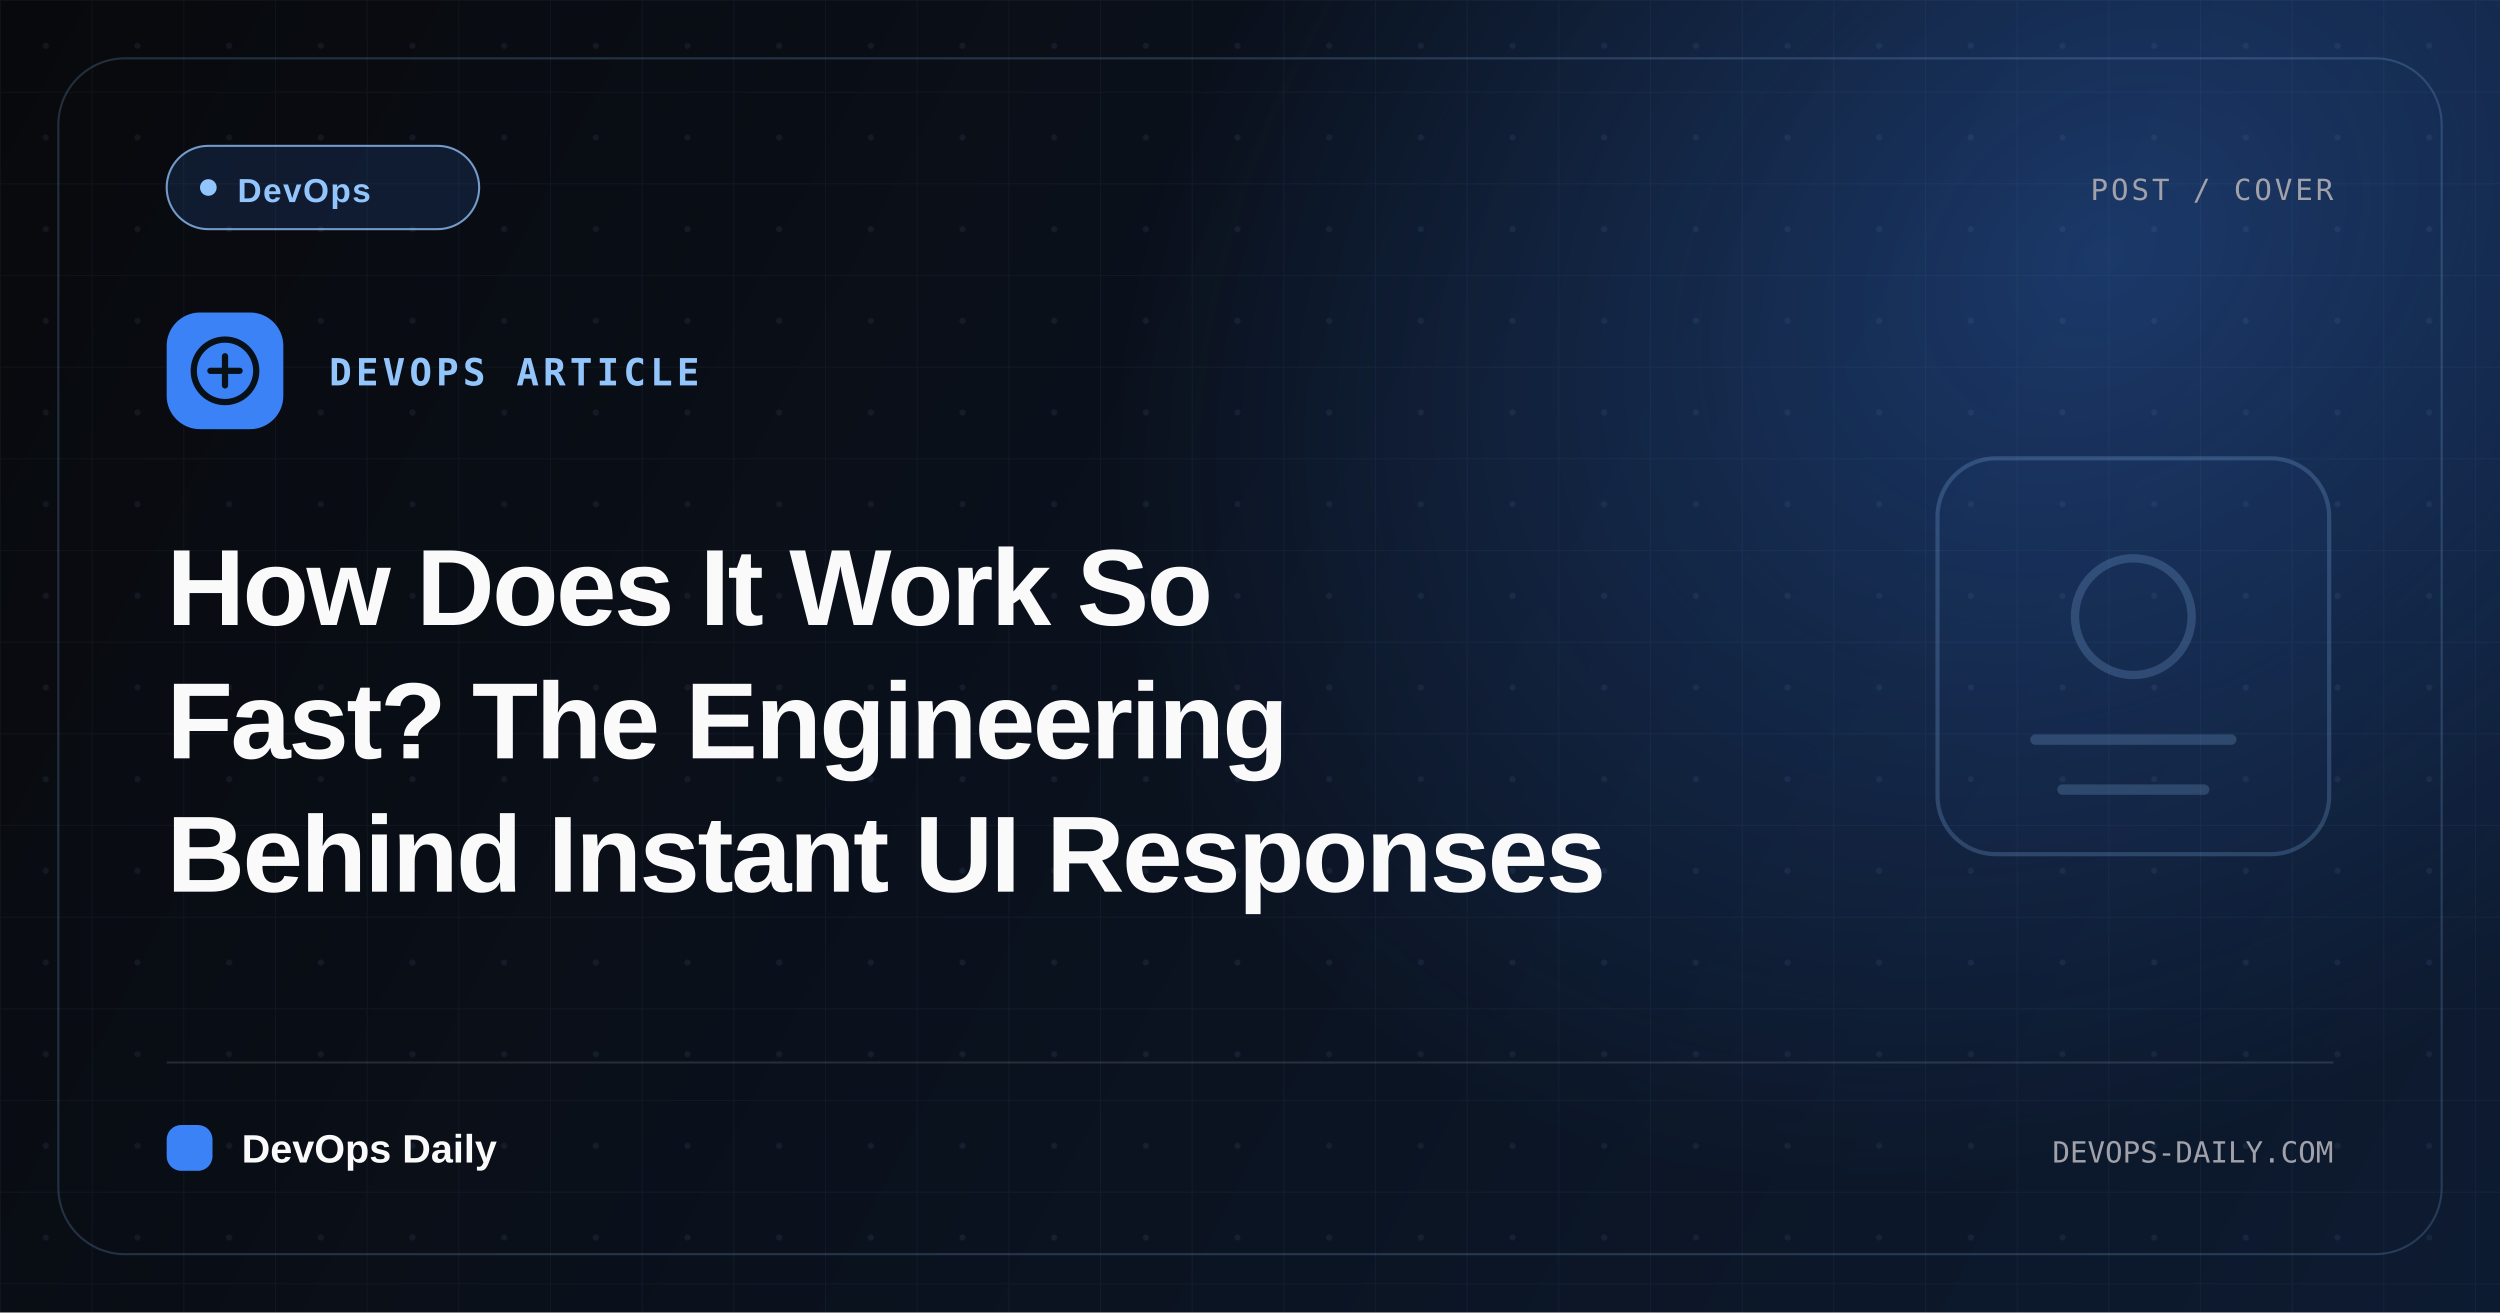
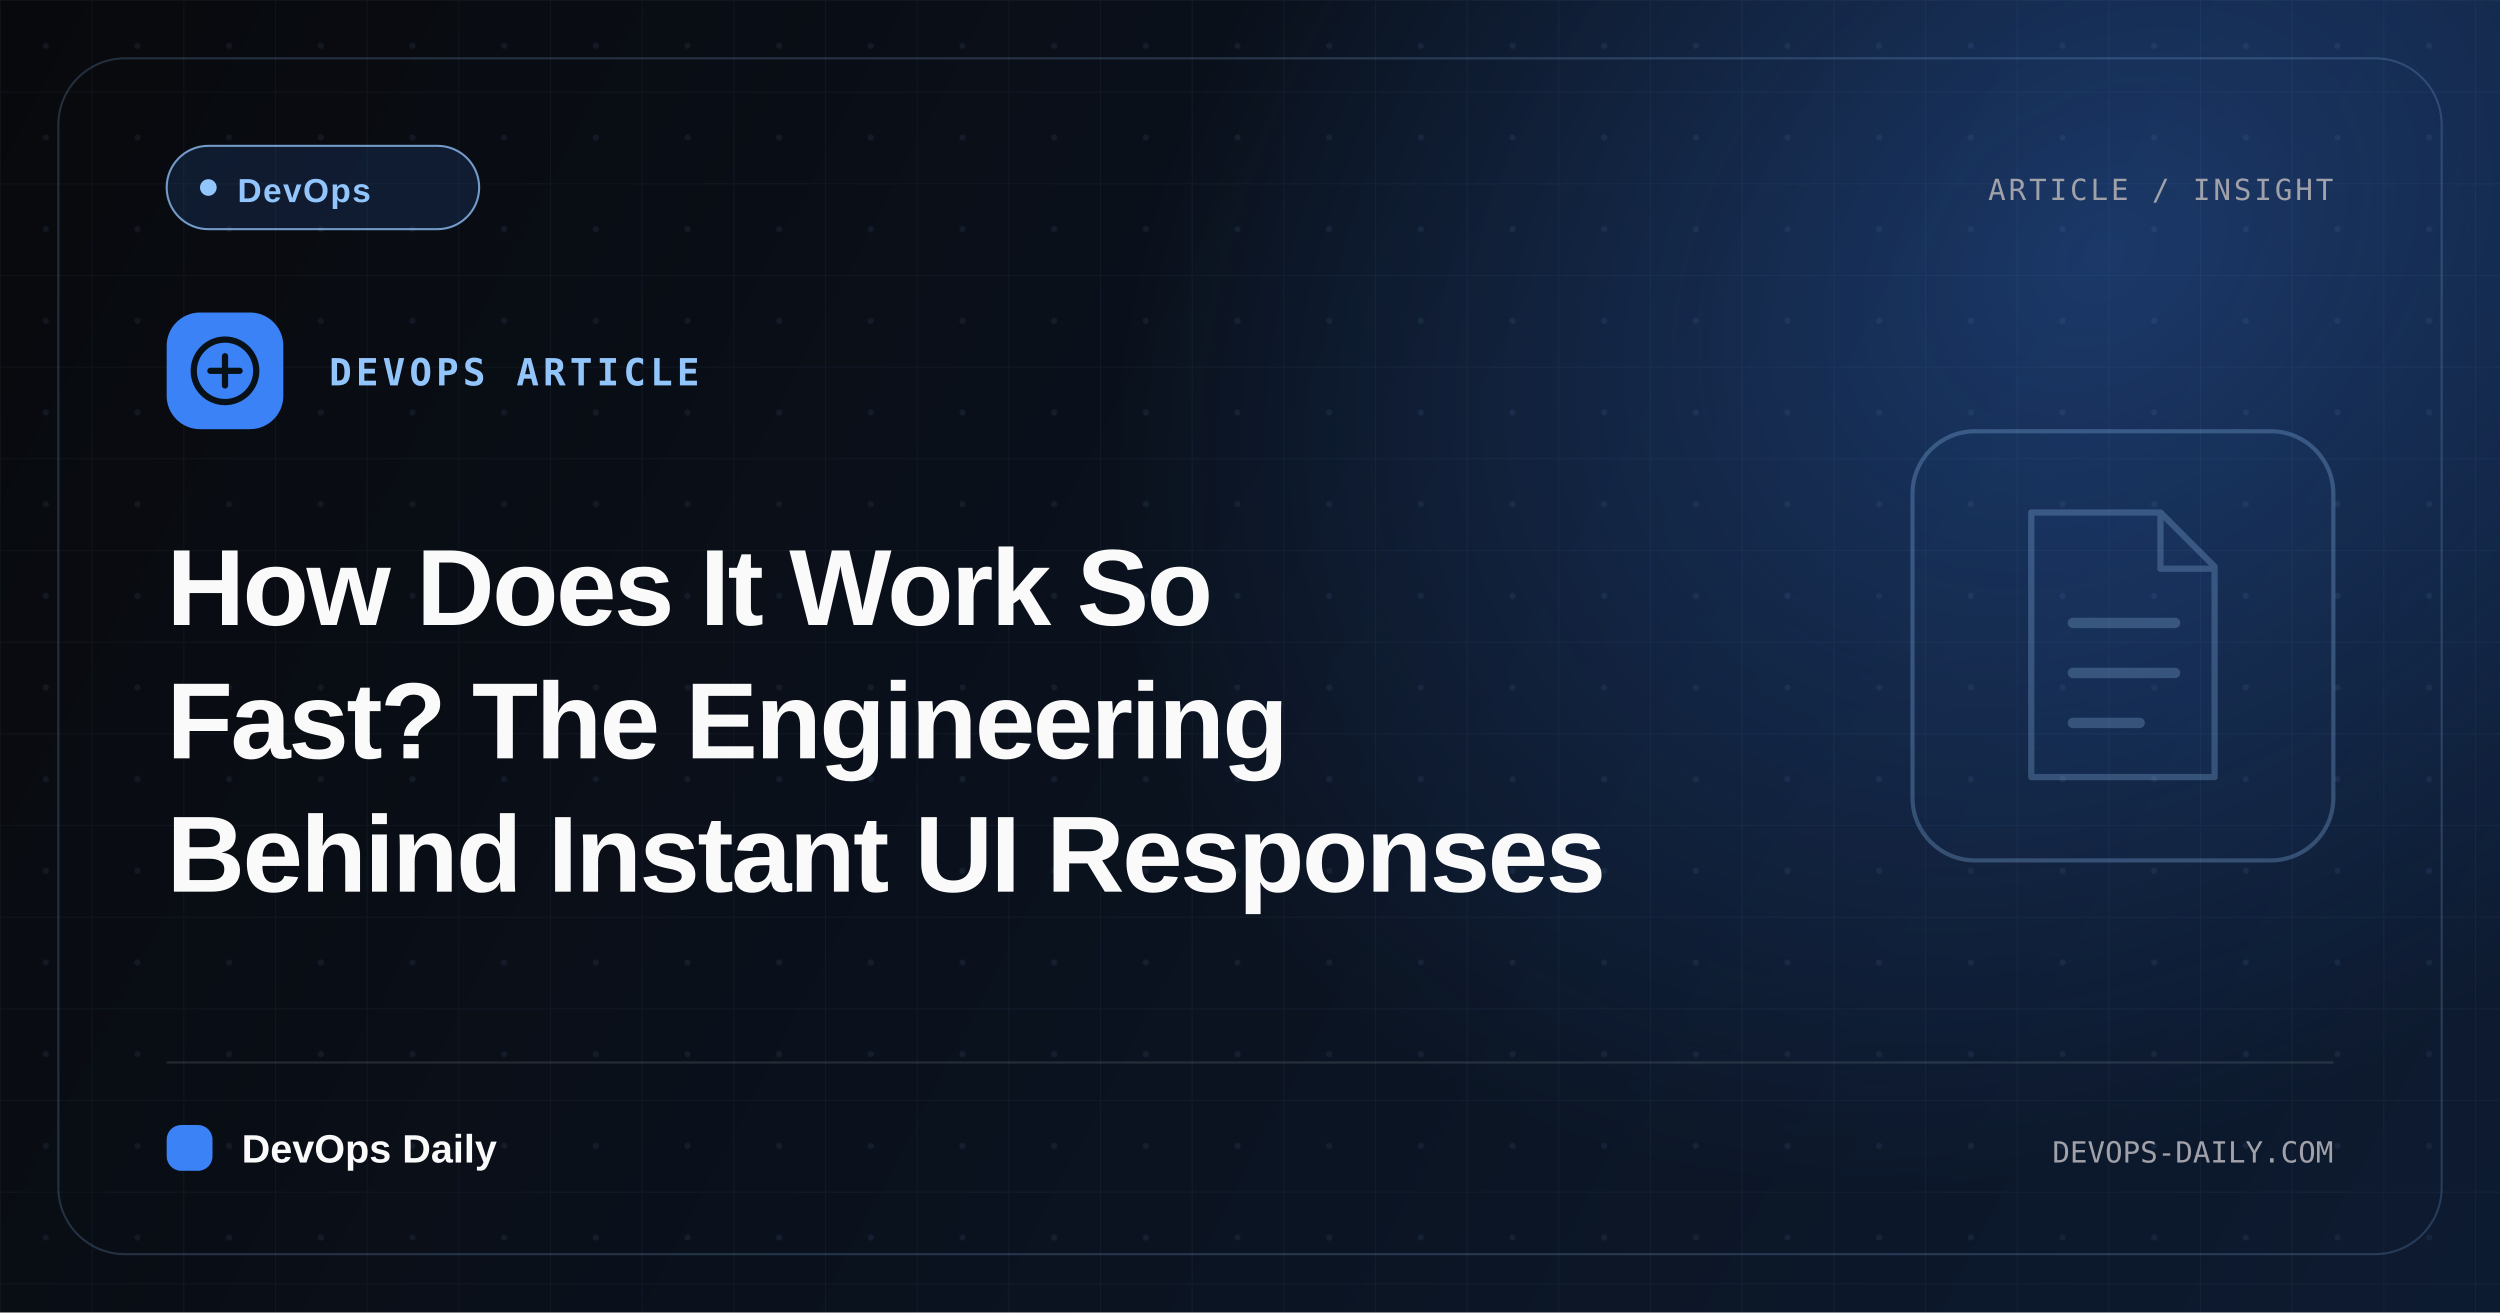
<svg xmlns="http://www.w3.org/2000/svg" width="1200" height="630" viewBox="0 0 1200 630" role="img" aria-label="How Does It Work So Fast? The Engineering Behind Instant UI Responses">
  <defs>
    <linearGradient id="bg" x1="0" y1="0" x2="1200" y2="630" gradientUnits="userSpaceOnUse">
      <stop stop-color="#08090c" />
      <stop offset="1" stop-color="#0d1b31" />
    </linearGradient>
    <radialGradient id="glow" cx="0" cy="0" r="1" gradientTransform="translate(1010 120) rotate(142) scale(520 400)" gradientUnits="userSpaceOnUse">
      <stop stop-color="#3b82f6" stop-opacity=".32" />
      <stop offset="1" stop-color="#3b82f6" stop-opacity="0" />
    </radialGradient>
    <pattern id="grid" width="44" height="44" patternUnits="userSpaceOnUse">
      <path d="M44 0H0V44" fill="none" stroke="#93c5fd" stroke-opacity=".05" />
      <circle cx="22" cy="22" r="1.5" fill="#93c5fd" fill-opacity=".075" />
    </pattern>
  </defs>
  <rect width="1200" height="630" fill="url(#bg)" />
  <rect width="1200" height="630" fill="url(#glow)" />
  <rect width="1200" height="630" fill="url(#grid)" />
  <rect x="28" y="28" width="1144" height="574" rx="32" fill="none" stroke="#93c5fd" stroke-opacity=".2" />
-   <g transform="translate(930 220)" opacity=".22">
-     <rect x="0" y="0" width="188" height="190" rx="28" fill="#3b82f6" fill-opacity=".12" stroke="#93c5fd" stroke-width="2" />
-     <circle cx="94" cy="76" r="28" fill="none" stroke="#93c5fd" stroke-width="4" />
-     <path d="M47 135h94M60 159h68" stroke="#93c5fd" stroke-width="5" stroke-linecap="round" />
+   <g data-cover-motif="post" transform="translate(918 207)" opacity=".28">
+     <rect x="0" y="0" width="202" height="206" rx="30" fill="#3b82f6" fill-opacity=".08" stroke="#93c5fd" stroke-width="2" />
+     <path d="M57 39h62l26 26v101H57z" fill="#3b82f6" fill-opacity=".13" stroke="#93c5fd" stroke-width="3" stroke-linejoin="round" />
+     <path d="M119 39v27h26" fill="none" stroke="#93c5fd" stroke-width="3" stroke-linejoin="round" />
+     <path d="M77 92h49M77 116h49M77 140h32" stroke="#93c5fd" stroke-width="5" stroke-linecap="round" />
  </g>
  <rect x="80" y="70" width="150" height="40" rx="20" fill="#3b82f6" fill-opacity=".14" stroke="#93c5fd" stroke-opacity=".76" />
  <circle cx="100" cy="90" r="4" fill="#93c5fd" />
  <text x="114" y="97" font-family="Arial, sans-serif" font-size="16" font-weight="700" letter-spacing=".7" fill="#93c5fd">DevOps</text>
-   <text x="1120" y="96" font-family="Menlo, Monaco, monospace" font-size="14" letter-spacing="1.4" fill="#a1a1aa" text-anchor="end">POST / COVER</text>
+   <text x="1120" y="96" font-family="Menlo, Monaco, monospace" font-size="14" letter-spacing="1.4" fill="#a1a1aa" text-anchor="end">ARTICLE / INSIGHT</text>
  <rect x="80" y="150" width="56" height="56" rx="16" fill="#3b82f6" />
  <circle cx="108" cy="178" r="15" fill="none" stroke="#081018" stroke-width="3" />
  <path d="M101 178h14m-7-7v14" stroke="#081018" stroke-width="3" stroke-linecap="round" />
  <text x="158" y="185" font-family="Menlo, Monaco, monospace" font-size="18" font-weight="700" letter-spacing="2" fill="#93c5fd">DEVOPS ARTICLE</text>
  <text data-cover-title-line="true" x="80" y="300" font-family="Arial, sans-serif" font-size="52" font-weight="800" letter-spacing="-1.1" fill="#fafafa">How Does It Work So</text>
  <text data-cover-title-line="true" x="80" y="364" font-family="Arial, sans-serif" font-size="52" font-weight="800" letter-spacing="-1.1" fill="#fafafa">Fast? The Engineering</text>
  <text data-cover-title-line="true" x="80" y="428" font-family="Arial, sans-serif" font-size="52" font-weight="800" letter-spacing="-1.1" fill="#fafafa">Behind Instant UI Responses</text>
  <line x1="80" y1="510" x2="1120" y2="510" stroke="#fafafa" stroke-opacity=".12" />
  <rect x="80" y="540" width="22" height="22" rx="7" fill="#3b82f6" />
  <text x="116" y="558" font-family="Arial, sans-serif" font-size="19" font-weight="800" fill="#fafafa">DevOps Daily</text>
  <text x="1120" y="558" font-family="Menlo, Monaco, monospace" font-size="14" fill="#a1a1aa" text-anchor="end">DEVOPS-DAILY.COM</text>
</svg>
